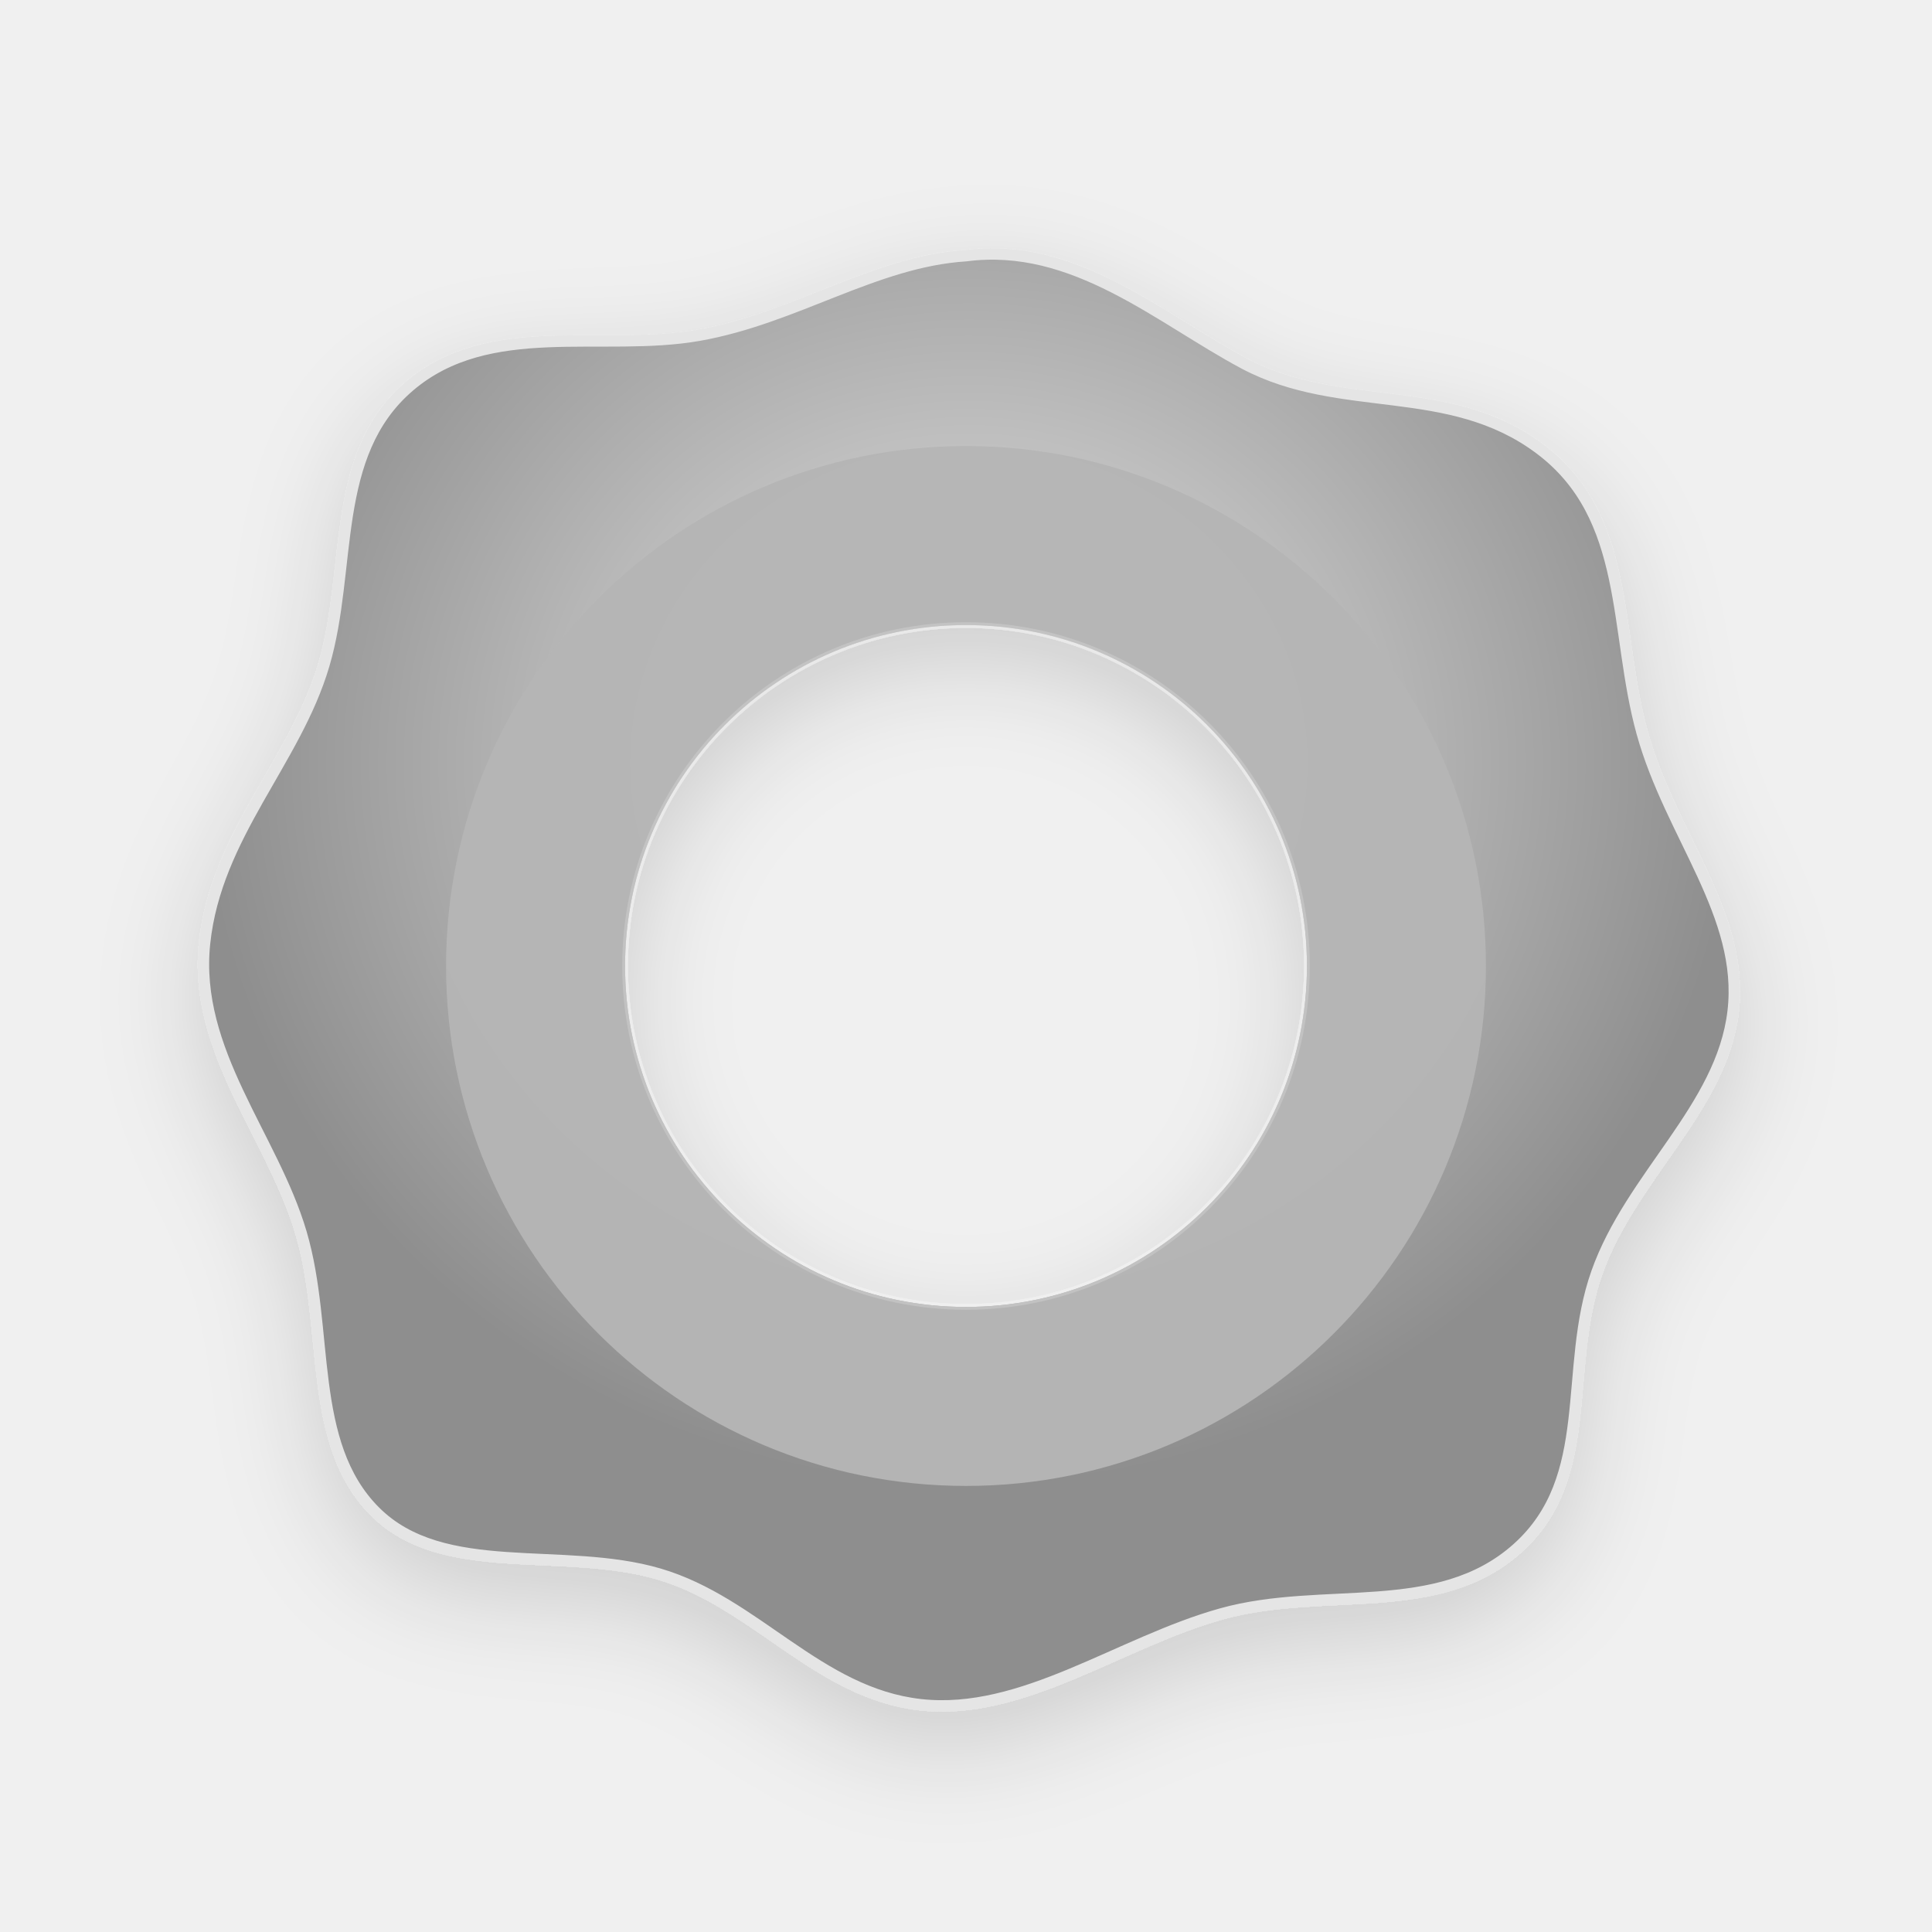
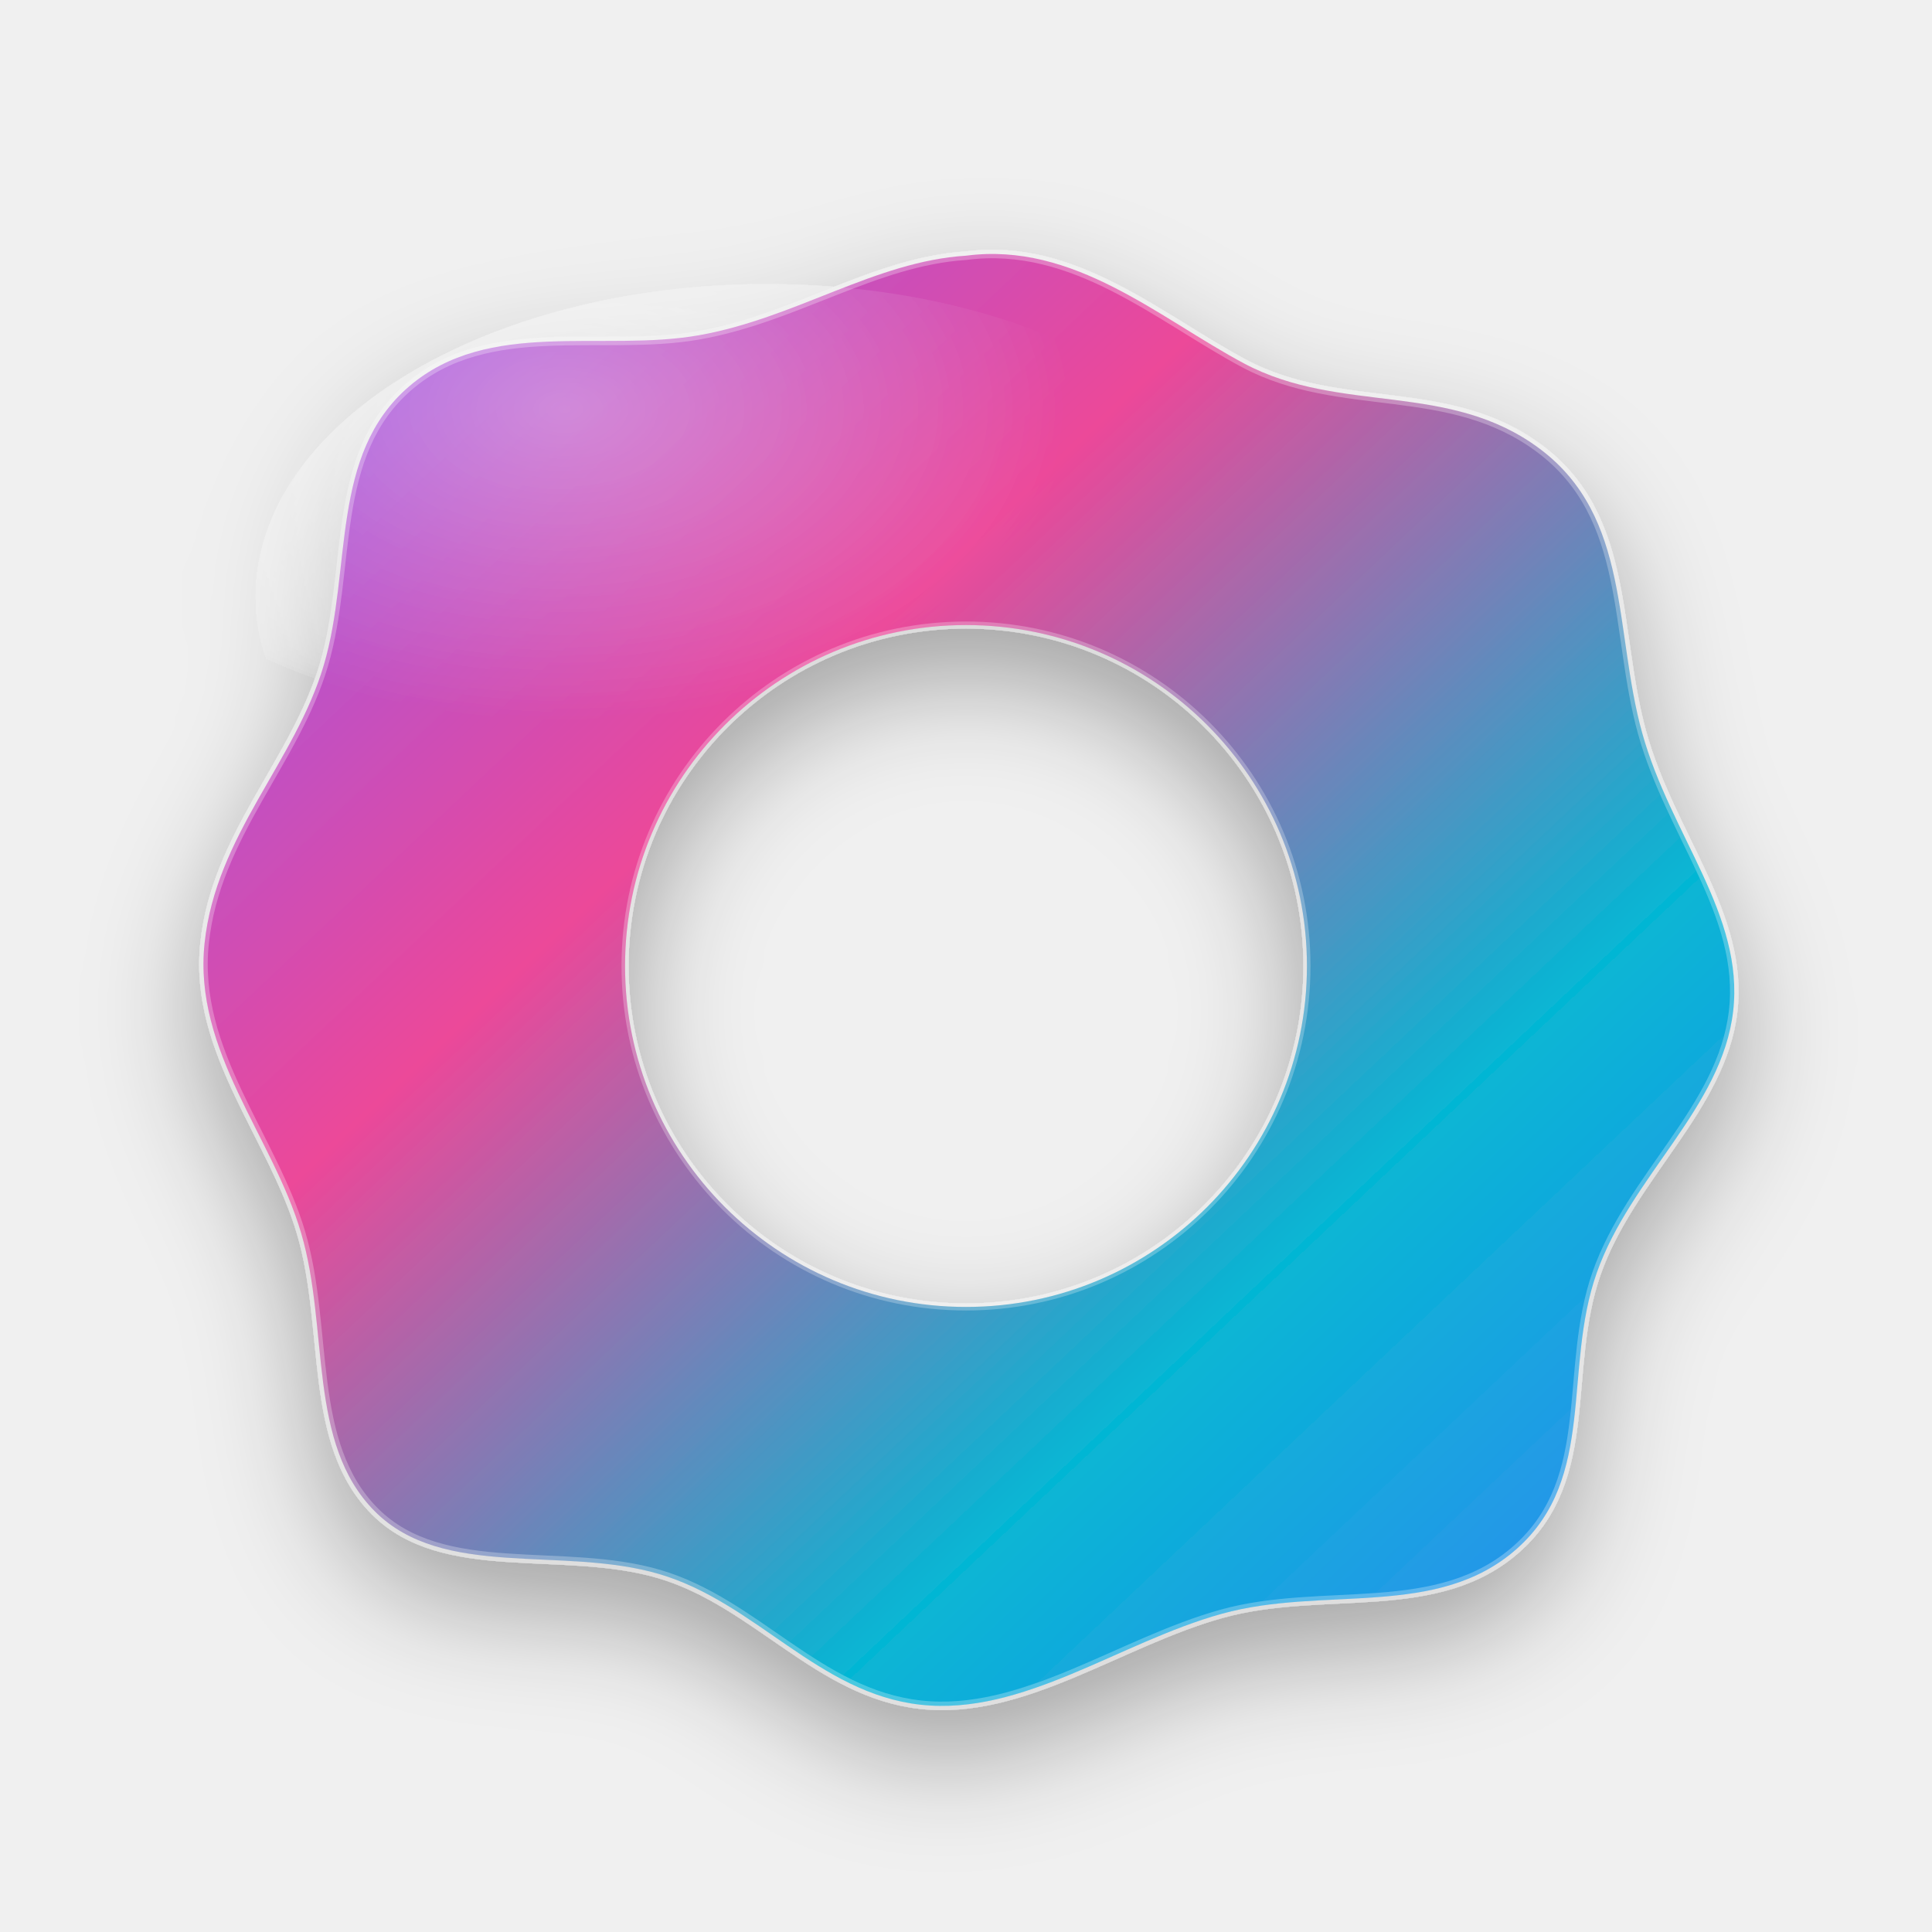
- <svg xmlns="http://www.w3.org/2000/svg" width="100%" viewBox="0 0 680 680" role="img">
+ <svg xmlns="http://www.w3.org/2000/svg" width="100%" viewBox="0 0 680 680" role="img" style="">
  <defs>
+     <linearGradient id="grad" x1="0%" y1="0%" x2="100%" y2="100%">
+       <stop offset="0%" stop-color="#8b5cf6" />
+       <stop offset="35%" stop-color="#ec4899" />
+       <stop offset="70%" stop-color="#06b6d4" />
+       <stop offset="100%" stop-color="#3b82f6" />
+     </linearGradient>
    <filter id="shadow" x="-30%" y="-30%" width="160%" height="160%">
-       <feDropShadow dx="0" dy="12" stdDeviation="18" flood-color="#00000025" />
+       <feDropShadow dx="0" dy="16" stdDeviation="20" flood-color="#00000055" />
    </filter>
-     <radialGradient id="grad" cx="50%" cy="35%">
-       <stop offset="0%" stop-color="#d9d9d9" />
-       <stop offset="45%" stop-color="#bfbfbf" />
-       <stop offset="100%" stop-color="#8e8e8e" />
+     <radialGradient id="shine" cx="30%" cy="20%">
+       <stop offset="0%" stop-color="#ffffff" stop-opacity="0.8" />
+       <stop offset="100%" stop-color="#ffffff" stop-opacity="0" />
    </radialGradient>
-     <mask id="circle-cutout">
+     <mask id="cutout">
      <rect width="100%" height="100%" fill="white" />
      <circle cx="340" cy="340" r="120" fill="black" />
    </mask>
  </defs>
-   <g filter="url(#shadow)">
-     <path mask="url(#circle-cutout)" d="         M 340,90         C 378,85 408,112 438,128         C 472,146 510,134 542,158         C 574,182 568,222 578,258         C 588,294 614,322 610,356         C 606,390 574,414 562,448         C 550,482 562,520 534,545         C 506,570 466,558 430,568         C 394,578 360,604 324,600         C 288,596 266,564 232,554         C 198,544 156,556 132,532         C 108,508 116,468 106,434         C 96,400 68,370 72,332         C 76,294 104,268 114,234         C 124,200 116,160 144,136         C 172,112 212,124 246,118         C 280,112 308,92 340,90         Z" fill="url(#grad)" stroke="#e5e5e5" stroke-width="4" stroke-linejoin="round" />
-     <circle cx="340" cy="340" r="183" fill="#b5b5b5" opacity="0.96" mask="url(#circle-cutout)" />
-     <circle cx="340" cy="340" r="120" fill="none" stroke="#ffffff" stroke-width="2" opacity="0.18" />
+   <g filter="url(#shadow)" style="fill:rgb(0, 0, 0);stroke:none;color:rgb(255, 255, 255);stroke-width:1px;stroke-linecap:butt;stroke-linejoin:miter;opacity:1;font-family:&quot;Anthropic Sans&quot;, -apple-system, BlinkMacSystemFont, &quot;Segoe UI&quot;, sans-serif;font-size:16px;font-weight:400;text-anchor:start;dominant-baseline:auto">
+     <path mask="url(#cutout)" d="M 340,90 C 378,85 408,112 438,128 C 472,146 510,134 542,158 C 574,182 568,222 578,258 C 588,294 614,322 610,356 C 606,390 574,414 562,448 C 550,482 562,520 534,545 C 506,570 466,558 430,568 C 394,578 360,604 324,600 C 288,596 266,564 232,554 C 198,544 156,556 132,532 C 108,508 116,468 106,434 C 96,400 68,370 72,332 C 76,294 104,268 114,234 C 124,200 116,160 144,136 C 172,112 212,124 246,118 C 280,112 308,92 340,90 Z" fill="url(#grad)" stroke="#ffffff44" stroke-width="3" stroke-linejoin="round" style="stroke:rgba(255, 255, 255, 0.267);color:rgb(255, 255, 255);stroke-width:3px;stroke-linecap:butt;stroke-linejoin:round;opacity:1;font-family:&quot;Anthropic Sans&quot;, -apple-system, BlinkMacSystemFont, &quot;Segoe UI&quot;, sans-serif;font-size:16px;font-weight:400;text-anchor:start;dominant-baseline:auto" />
+     <ellipse cx="270" cy="210" rx="180" ry="110" fill="url(#shine)" opacity="0.4" mask="url(#cutout)" style="stroke:none;color:rgb(255, 255, 255);stroke-width:1px;stroke-linecap:butt;stroke-linejoin:miter;opacity:0.4;font-family:&quot;Anthropic Sans&quot;, -apple-system, BlinkMacSystemFont, &quot;Segoe UI&quot;, sans-serif;font-size:16px;font-weight:400;text-anchor:start;dominant-baseline:auto" />
+     <circle cx="340" cy="340" r="120" fill="none" stroke="#ffffff" stroke-width="2.5" opacity="0.25" style="fill:none;stroke:rgb(255, 255, 255);color:rgb(255, 255, 255);stroke-width:2.5px;stroke-linecap:butt;stroke-linejoin:miter;opacity:0.25;font-family:&quot;Anthropic Sans&quot;, -apple-system, BlinkMacSystemFont, &quot;Segoe UI&quot;, sans-serif;font-size:16px;font-weight:400;text-anchor:start;dominant-baseline:auto" />
  </g>
</svg>
